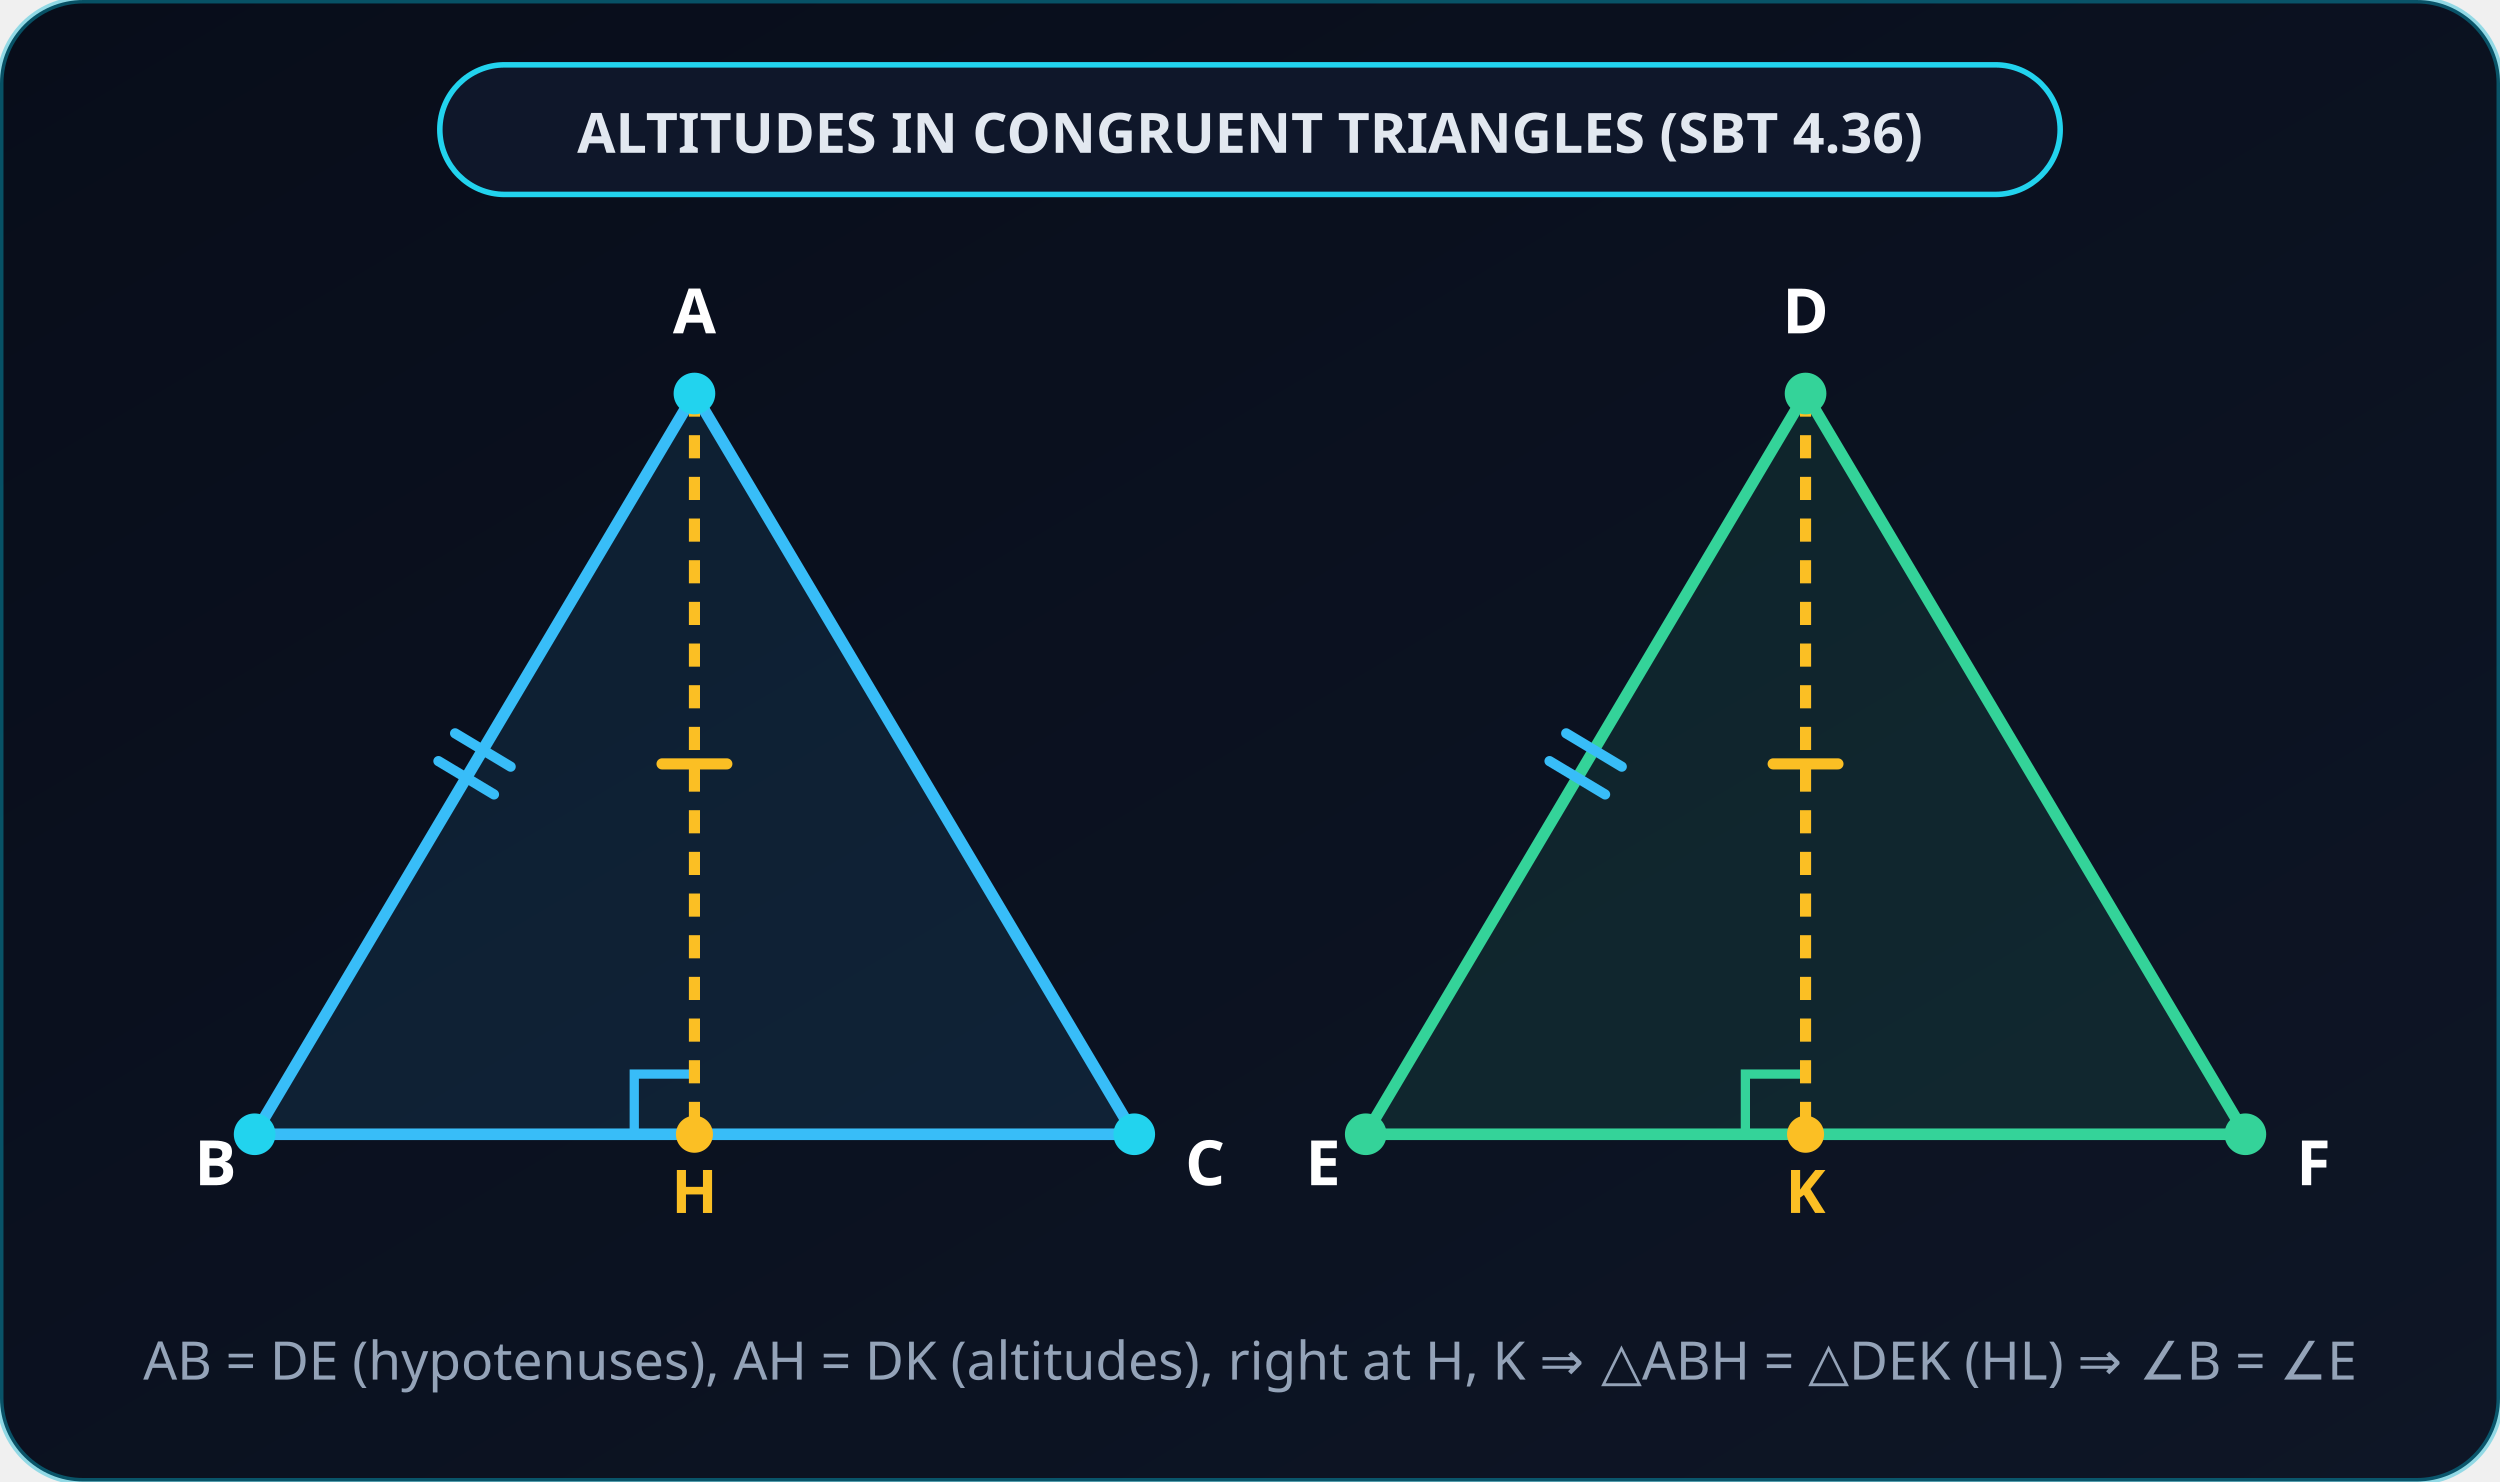
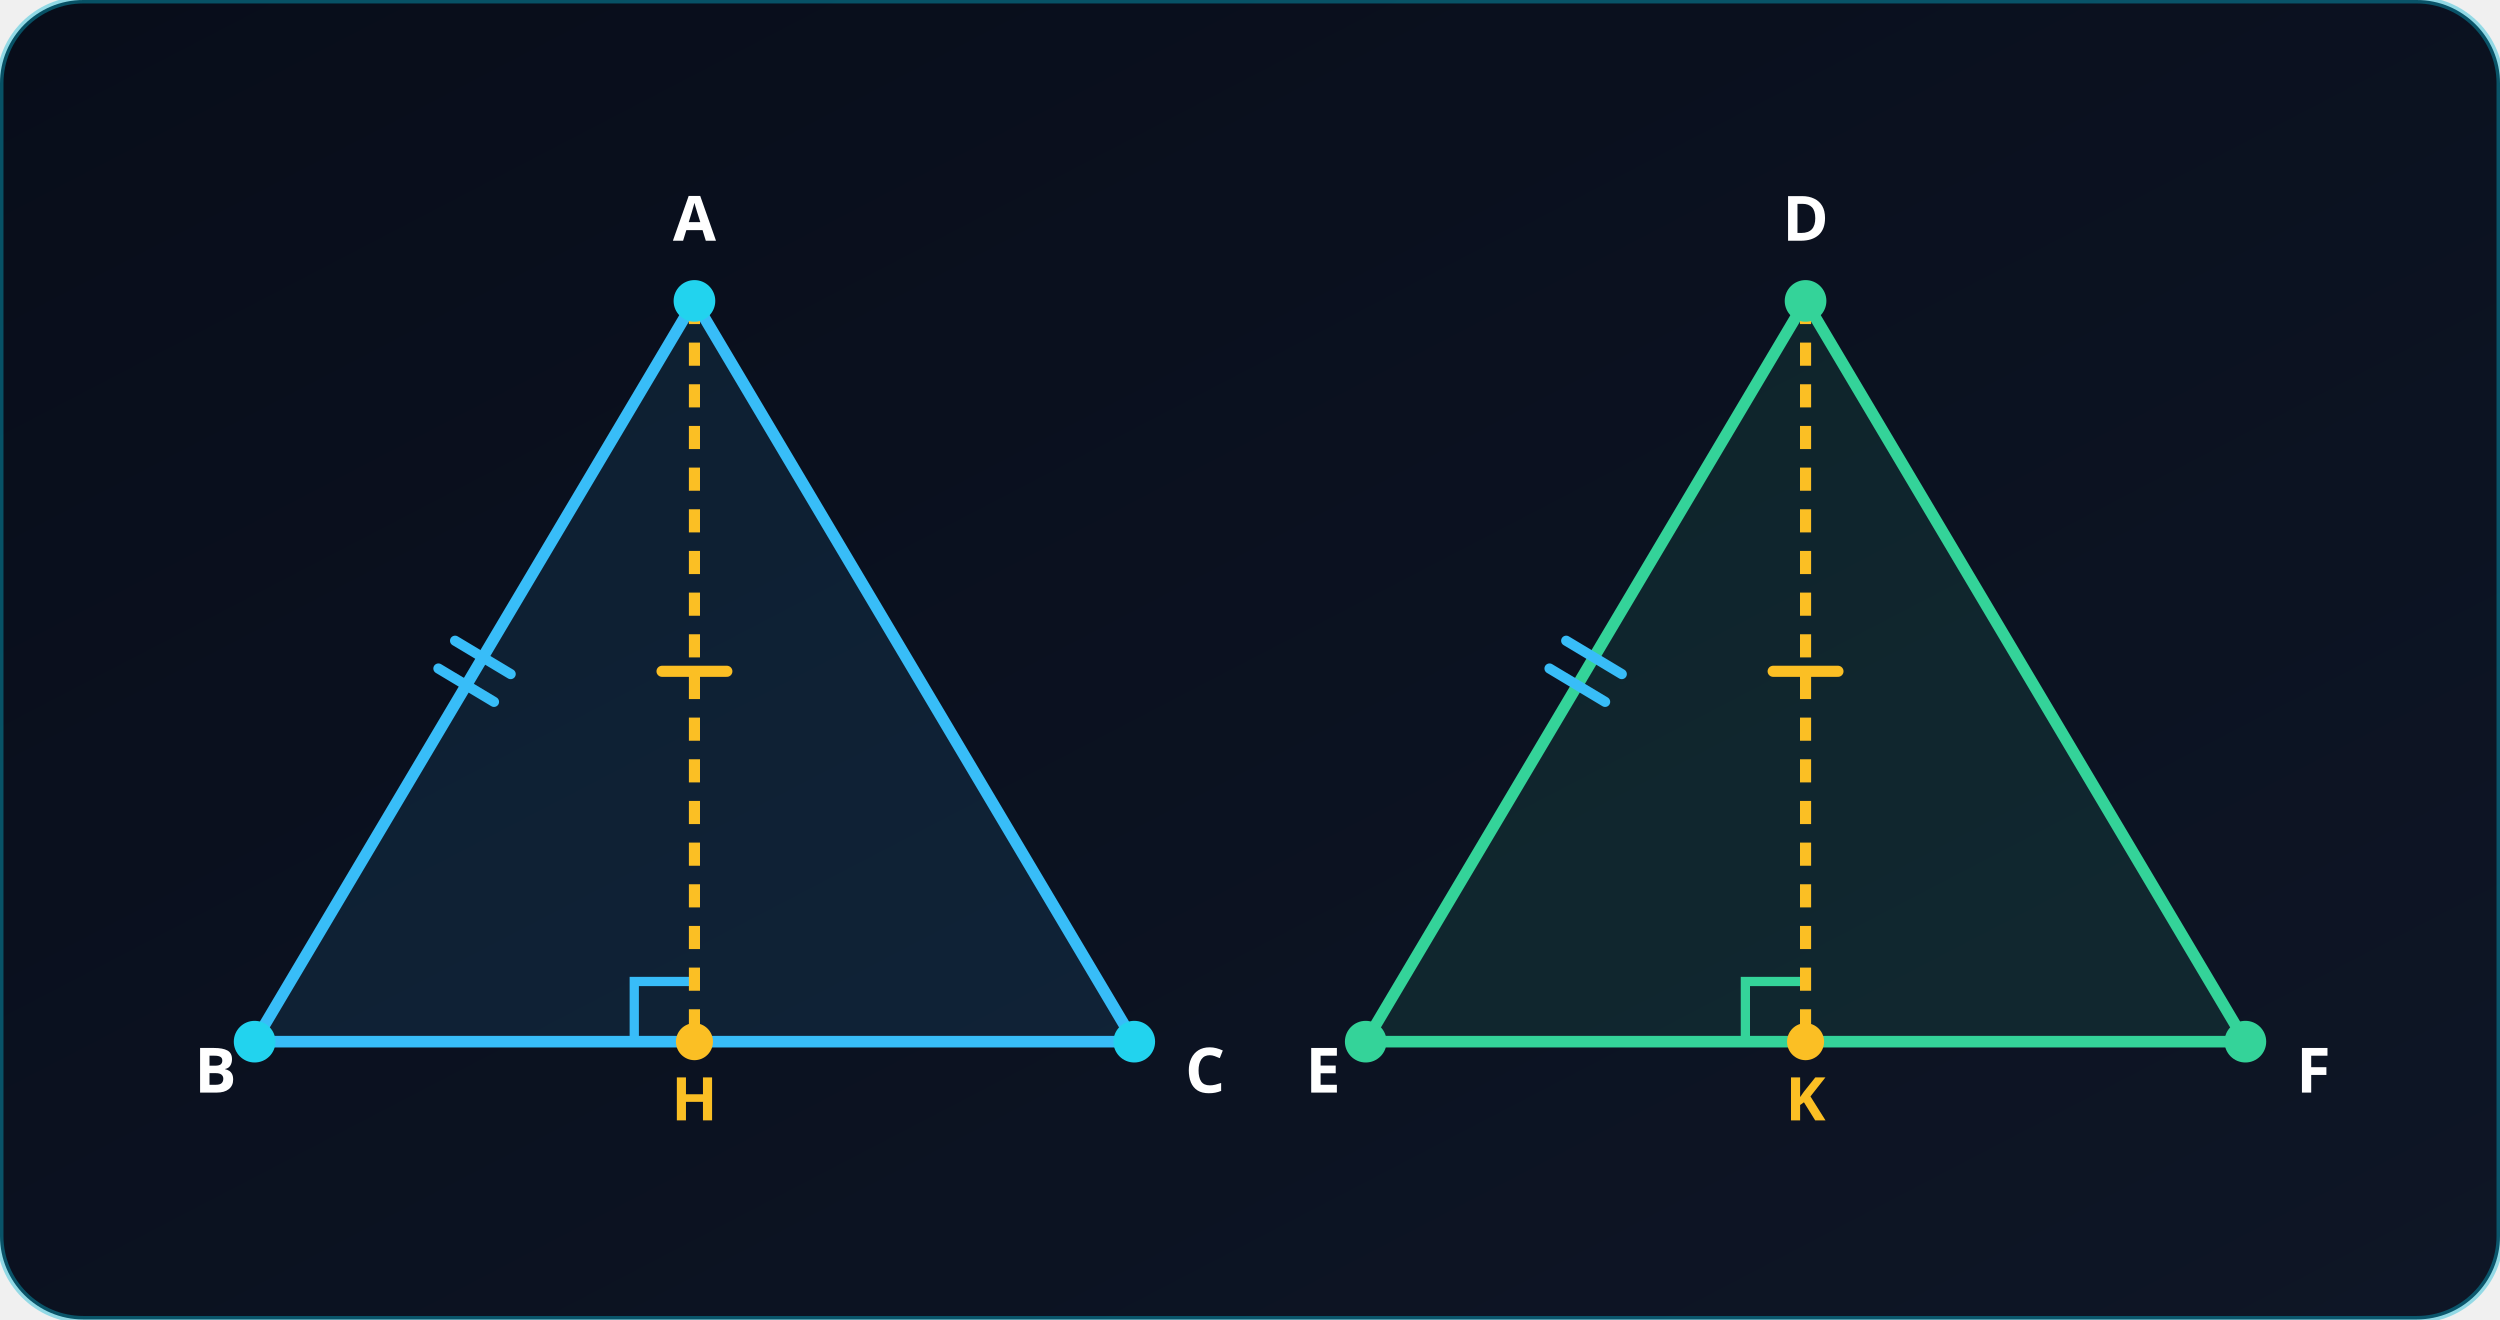
- <svg xmlns="http://www.w3.org/2000/svg" viewBox="0 0 540 320" width="100%" height="280" role="img" aria-labelledby="title desc">
+ <svg xmlns="http://www.w3.org/2000/svg" viewBox="0 0 540 285" width="100%" height="280" role="img" aria-labelledby="title desc">
  <defs>
    <linearGradient id="bgGrad" x1="0%" y1="0%" x2="100%" y2="100%">
      <stop offset="0%" stop-color="#080D1A" />
      <stop offset="100%" stop-color="#0E1626" />
    </linearGradient>
    <filter id="neonGlow" x="-20%" y="-20%" width="140%" height="140%">
      <feGaussianBlur stdDeviation="3" result="blur" />
      <feMerge>
        <feMergeNode in="blur" />
        <feMergeNode in="SourceGraphic" />
      </feMerge>
    </filter>
  </defs>
-   <rect width="540" height="320" rx="18" fill="url(#bgGrad)" stroke="#06B6D4" stroke-width="1.5" stroke-opacity="0.4" />
-   <rect x="95" y="14" width="350" height="28" rx="14" fill="#0F172A" stroke="#22D3EE" stroke-width="1.2" />
-   <text x="270" y="33" fill="#E2E8F0" font-family="system-ui" font-size="12" font-weight="bold" text-anchor="middle">ALTITUDES IN CONGRUENT TRIANGLES (SBT 4.36)</text>
-   <path d="M 137.0 245.0 L 137.0 232.0 L 150.0 232.0" fill="none" stroke="#38BDF8" stroke-width="2" />
-   <polygon points="150,85 55,245 245,245" fill="rgba(56,189,248,0.1)" stroke="#38BDF8" stroke-width="2.5" />
-   <line x1="150" y1="85" x2="150" y2="245" stroke="#FBBF24" stroke-width="2.4" stroke-dasharray="5,4" />
-   <line x1="94.7" y1="164.4" x2="106.7" y2="171.6" stroke="#38BDF8" stroke-width="2.2" stroke-linecap="round" />
-   <line x1="98.3" y1="158.4" x2="110.3" y2="165.6" stroke="#38BDF8" stroke-width="2.2" stroke-linecap="round" />
-   <line x1="157.0" y1="165.0" x2="143.0" y2="165.0" stroke="#FBBF24" stroke-width="2.4" stroke-linecap="round" />
-   <circle cx="150" cy="85" r="4.5" fill="#22D3EE" />
-   <text x="150" y="72" fill="#FFF" font-family="system-ui" font-size="13.5" font-weight="bold" text-anchor="middle">A</text>
-   <circle cx="55" cy="245" r="4.5" fill="#22D3EE" />
-   <text x="42" y="256" fill="#FFF" font-family="system-ui" font-size="13.5" font-weight="bold">B</text>
-   <circle cx="245" cy="245" r="4.5" fill="#22D3EE" />
-   <text x="256" y="256" fill="#FFF" font-family="system-ui" font-size="13.5" font-weight="bold">C</text>
-   <circle cx="150" cy="245" r="4" fill="#FBBF24" />
-   <text x="150" y="262" fill="#FBBF24" font-family="system-ui" font-size="13" font-weight="bold" text-anchor="middle">H</text>
-   <path d="M 377.0 245.0 L 377.0 232.0 L 390.0 232.0" fill="none" stroke="#34D399" stroke-width="2" />
-   <polygon points="390,85 295,245 485,245" fill="rgba(52,211,153,0.1)" stroke="#34D399" stroke-width="2.5" />
-   <line x1="390" y1="85" x2="390" y2="245" stroke="#FBBF24" stroke-width="2.4" stroke-dasharray="5,4" />
-   <line x1="334.7" y1="164.4" x2="346.7" y2="171.6" stroke="#38BDF8" stroke-width="2.2" stroke-linecap="round" />
-   <line x1="338.3" y1="158.4" x2="350.3" y2="165.6" stroke="#38BDF8" stroke-width="2.2" stroke-linecap="round" />
-   <line x1="397.0" y1="165.0" x2="383.0" y2="165.0" stroke="#FBBF24" stroke-width="2.4" stroke-linecap="round" />
-   <circle cx="390" cy="85" r="4.5" fill="#34D399" />
-   <text x="390" y="72" fill="#FFF" font-family="system-ui" font-size="13.5" font-weight="bold" text-anchor="middle">D</text>
-   <circle cx="295" cy="245" r="4.5" fill="#34D399" />
-   <text x="282" y="256" fill="#FFF" font-family="system-ui" font-size="13.5" font-weight="bold">E</text>
-   <circle cx="485" cy="245" r="4.5" fill="#34D399" />
-   <text x="496" y="256" fill="#FFF" font-family="system-ui" font-size="13.5" font-weight="bold">F</text>
-   <circle cx="390" cy="245" r="4" fill="#FBBF24" />
-   <text x="390" y="262" fill="#FBBF24" font-family="system-ui" font-size="13" font-weight="bold" text-anchor="middle">K</text>
-   <text x="270" y="298" fill="#94A3B8" font-family="system-ui" font-size="11.5" text-anchor="middle">AB = DE (hypotenuses), AH = DK (altitudes), right at H, K ⇒ △ABH = △DEK (HL) ⇒ ∠B = ∠E</text>
+   <rect width="540" height="285" rx="18" fill="url(#bgGrad)" stroke="#06B6D4" stroke-width="1.5" stroke-opacity="0.4" />
+   <g transform="translate(0, -20)">
+     <path d="M 137.0 245.0 L 137.0 232.0 L 150.0 232.0" fill="none" stroke="#38BDF8" stroke-width="2" />
+     <polygon points="150,85 55,245 245,245" fill="rgba(56,189,248,0.1)" stroke="#38BDF8" stroke-width="2.5" />
+     <line x1="150" y1="85" x2="150" y2="245" stroke="#FBBF24" stroke-width="2.4" stroke-dasharray="5,4" />
+     <line x1="94.7" y1="164.4" x2="106.7" y2="171.6" stroke="#38BDF8" stroke-width="2.2" stroke-linecap="round" />
+     <line x1="98.3" y1="158.4" x2="110.3" y2="165.6" stroke="#38BDF8" stroke-width="2.2" stroke-linecap="round" />
+     <line x1="157.0" y1="165.0" x2="143.0" y2="165.0" stroke="#FBBF24" stroke-width="2.4" stroke-linecap="round" />
+     <circle cx="150" cy="85" r="4.5" fill="#22D3EE" />
+     <text x="150" y="72" fill="#FFF" font-family="system-ui" font-size="13.5" font-weight="bold" text-anchor="middle">A</text>
+     <circle cx="55" cy="245" r="4.5" fill="#22D3EE" />
+     <text x="42" y="256" fill="#FFF" font-family="system-ui" font-size="13.5" font-weight="bold">B</text>
+     <circle cx="245" cy="245" r="4.5" fill="#22D3EE" />
+     <text x="256" y="256" fill="#FFF" font-family="system-ui" font-size="13.5" font-weight="bold">C</text>
+     <circle cx="150" cy="245" r="4" fill="#FBBF24" />
+     <text x="150" y="262" fill="#FBBF24" font-family="system-ui" font-size="13" font-weight="bold" text-anchor="middle">H</text>
+     <path d="M 377.0 245.0 L 377.0 232.0 L 390.0 232.0" fill="none" stroke="#34D399" stroke-width="2" />
+     <polygon points="390,85 295,245 485,245" fill="rgba(52,211,153,0.1)" stroke="#34D399" stroke-width="2.5" />
+     <line x1="390" y1="85" x2="390" y2="245" stroke="#FBBF24" stroke-width="2.4" stroke-dasharray="5,4" />
+     <line x1="334.7" y1="164.4" x2="346.7" y2="171.6" stroke="#38BDF8" stroke-width="2.2" stroke-linecap="round" />
+     <line x1="338.3" y1="158.4" x2="350.3" y2="165.6" stroke="#38BDF8" stroke-width="2.2" stroke-linecap="round" />
+     <line x1="397.0" y1="165.0" x2="383.0" y2="165.0" stroke="#FBBF24" stroke-width="2.4" stroke-linecap="round" />
+     <circle cx="390" cy="85" r="4.5" fill="#34D399" />
+     <text x="390" y="72" fill="#FFF" font-family="system-ui" font-size="13.5" font-weight="bold" text-anchor="middle">D</text>
+     <circle cx="295" cy="245" r="4.5" fill="#34D399" />
+     <text x="282" y="256" fill="#FFF" font-family="system-ui" font-size="13.5" font-weight="bold">E</text>
+     <circle cx="485" cy="245" r="4.5" fill="#34D399" />
+     <text x="496" y="256" fill="#FFF" font-family="system-ui" font-size="13.5" font-weight="bold">F</text>
+     <circle cx="390" cy="245" r="4" fill="#FBBF24" />
+     <text x="390" y="262" fill="#FBBF24" font-family="system-ui" font-size="13" font-weight="bold" text-anchor="middle">K</text>
+   </g>
</svg>
